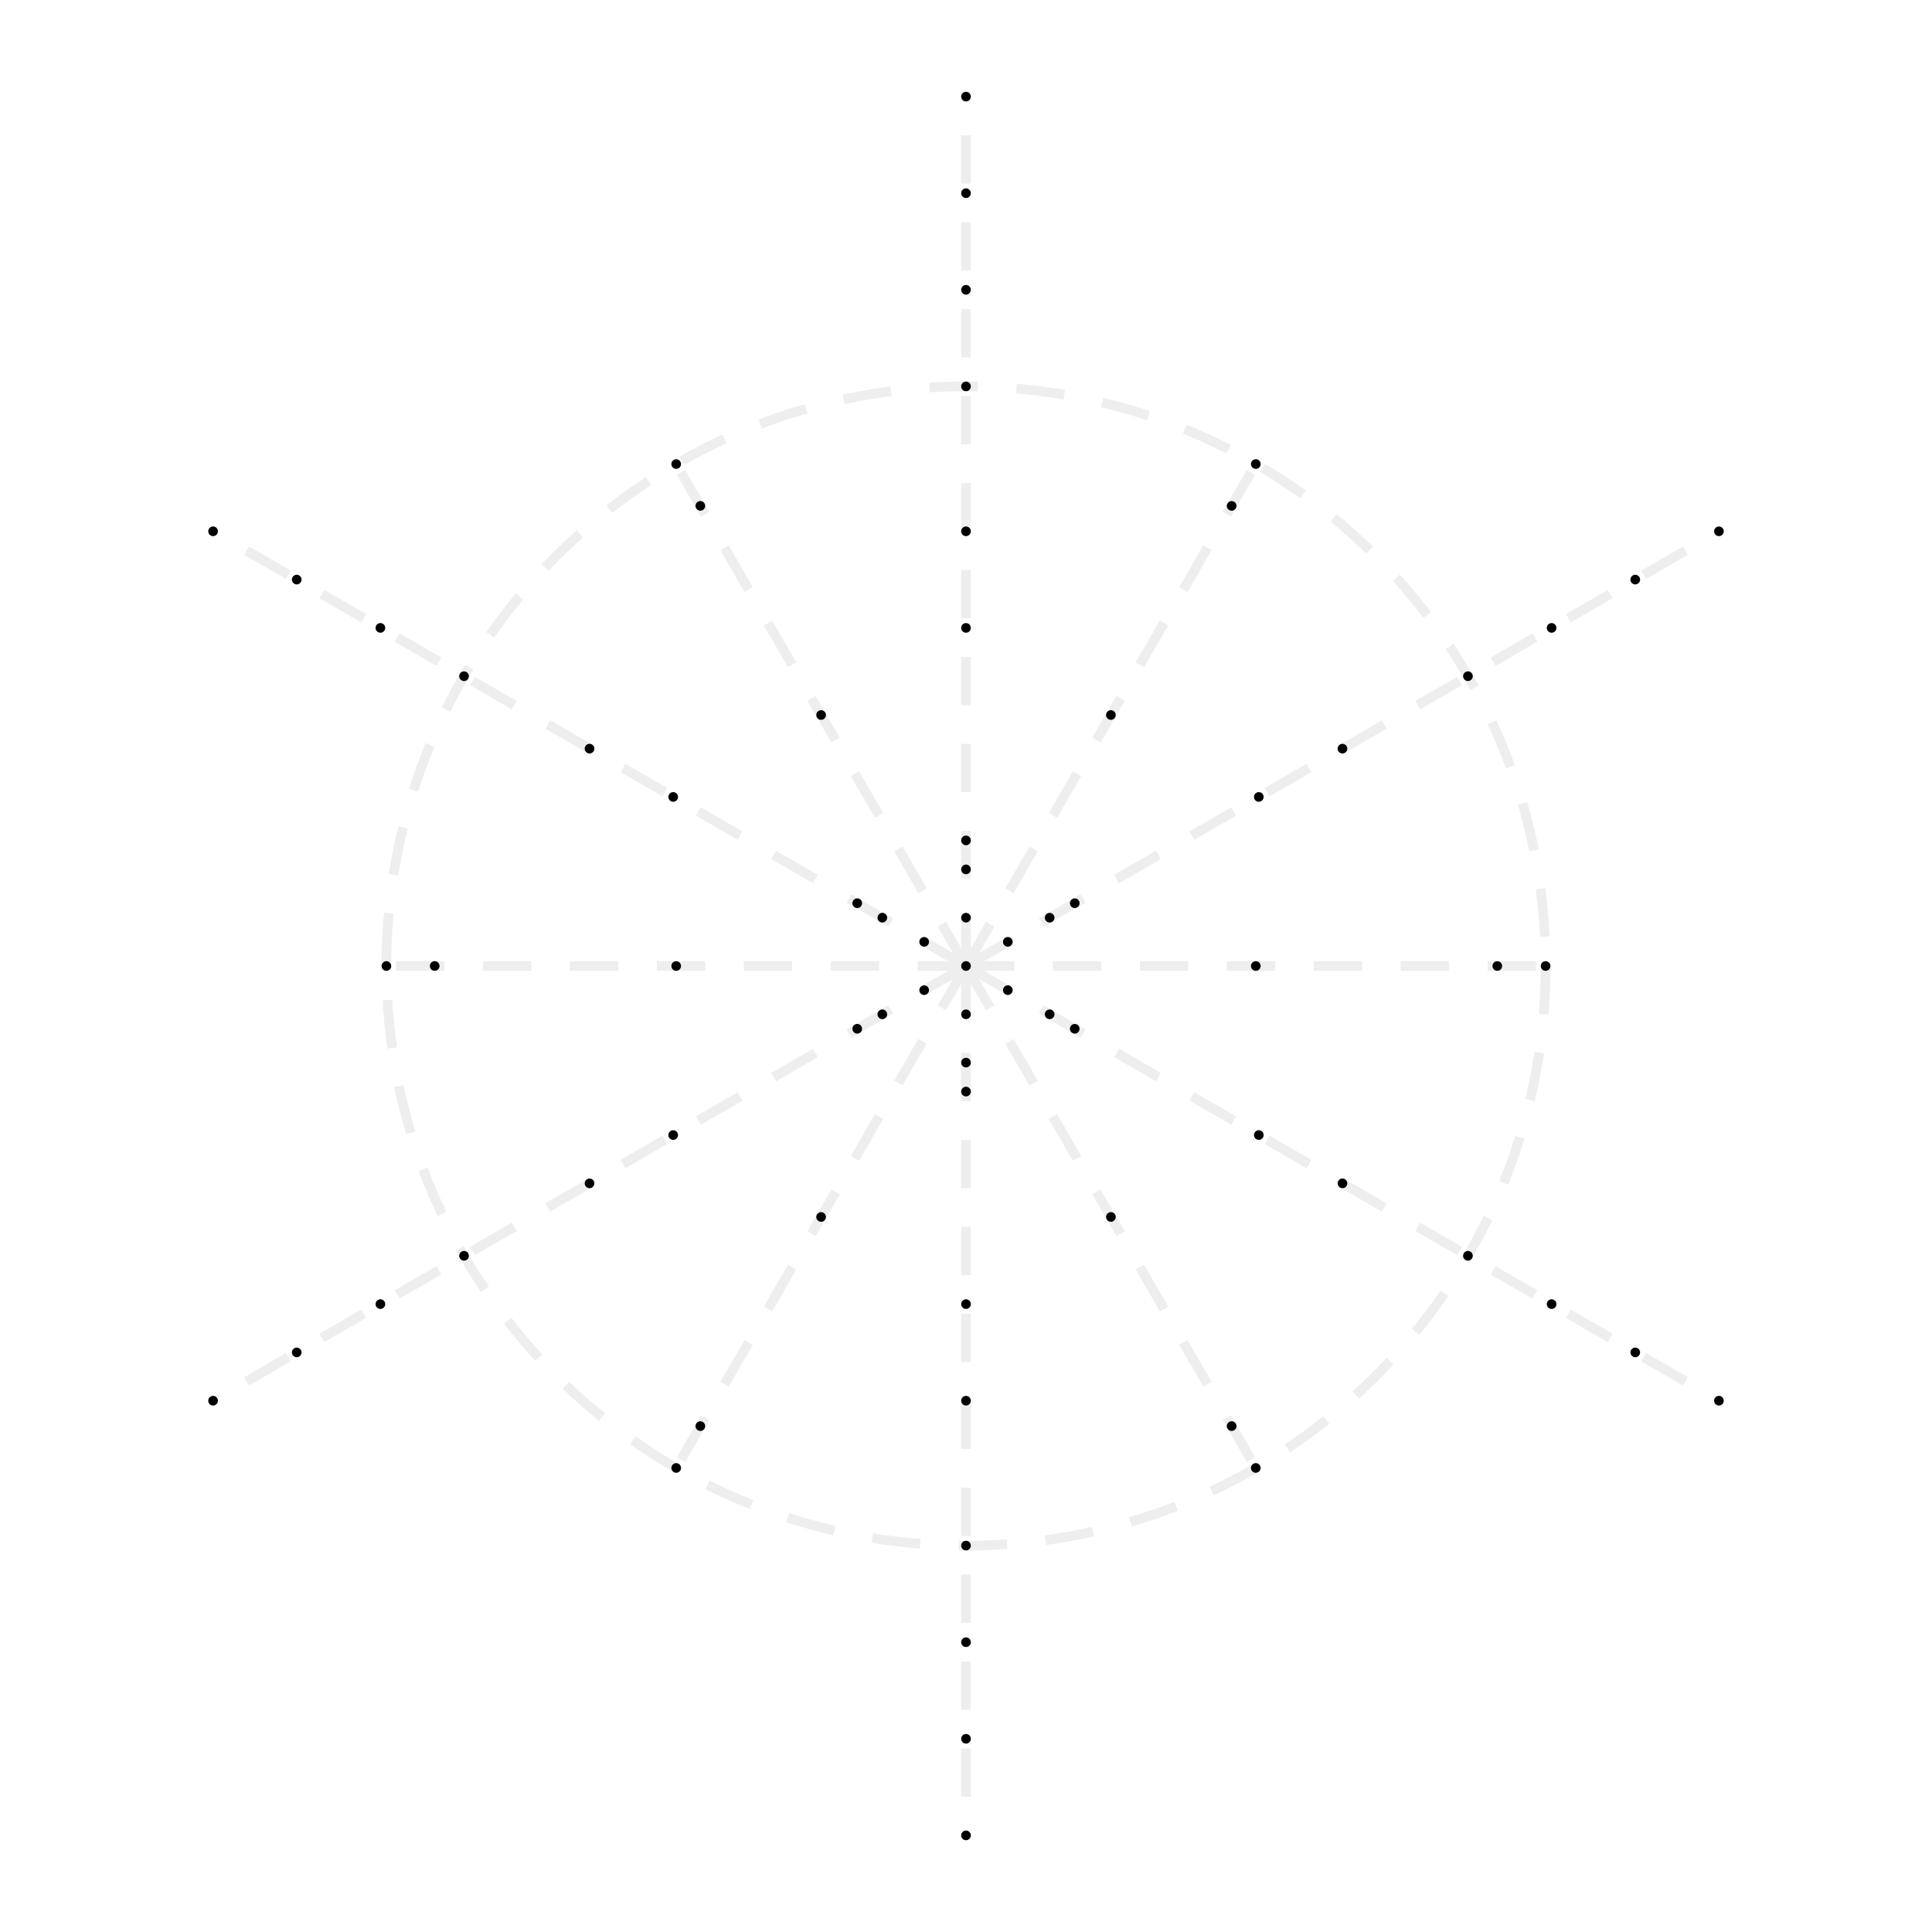
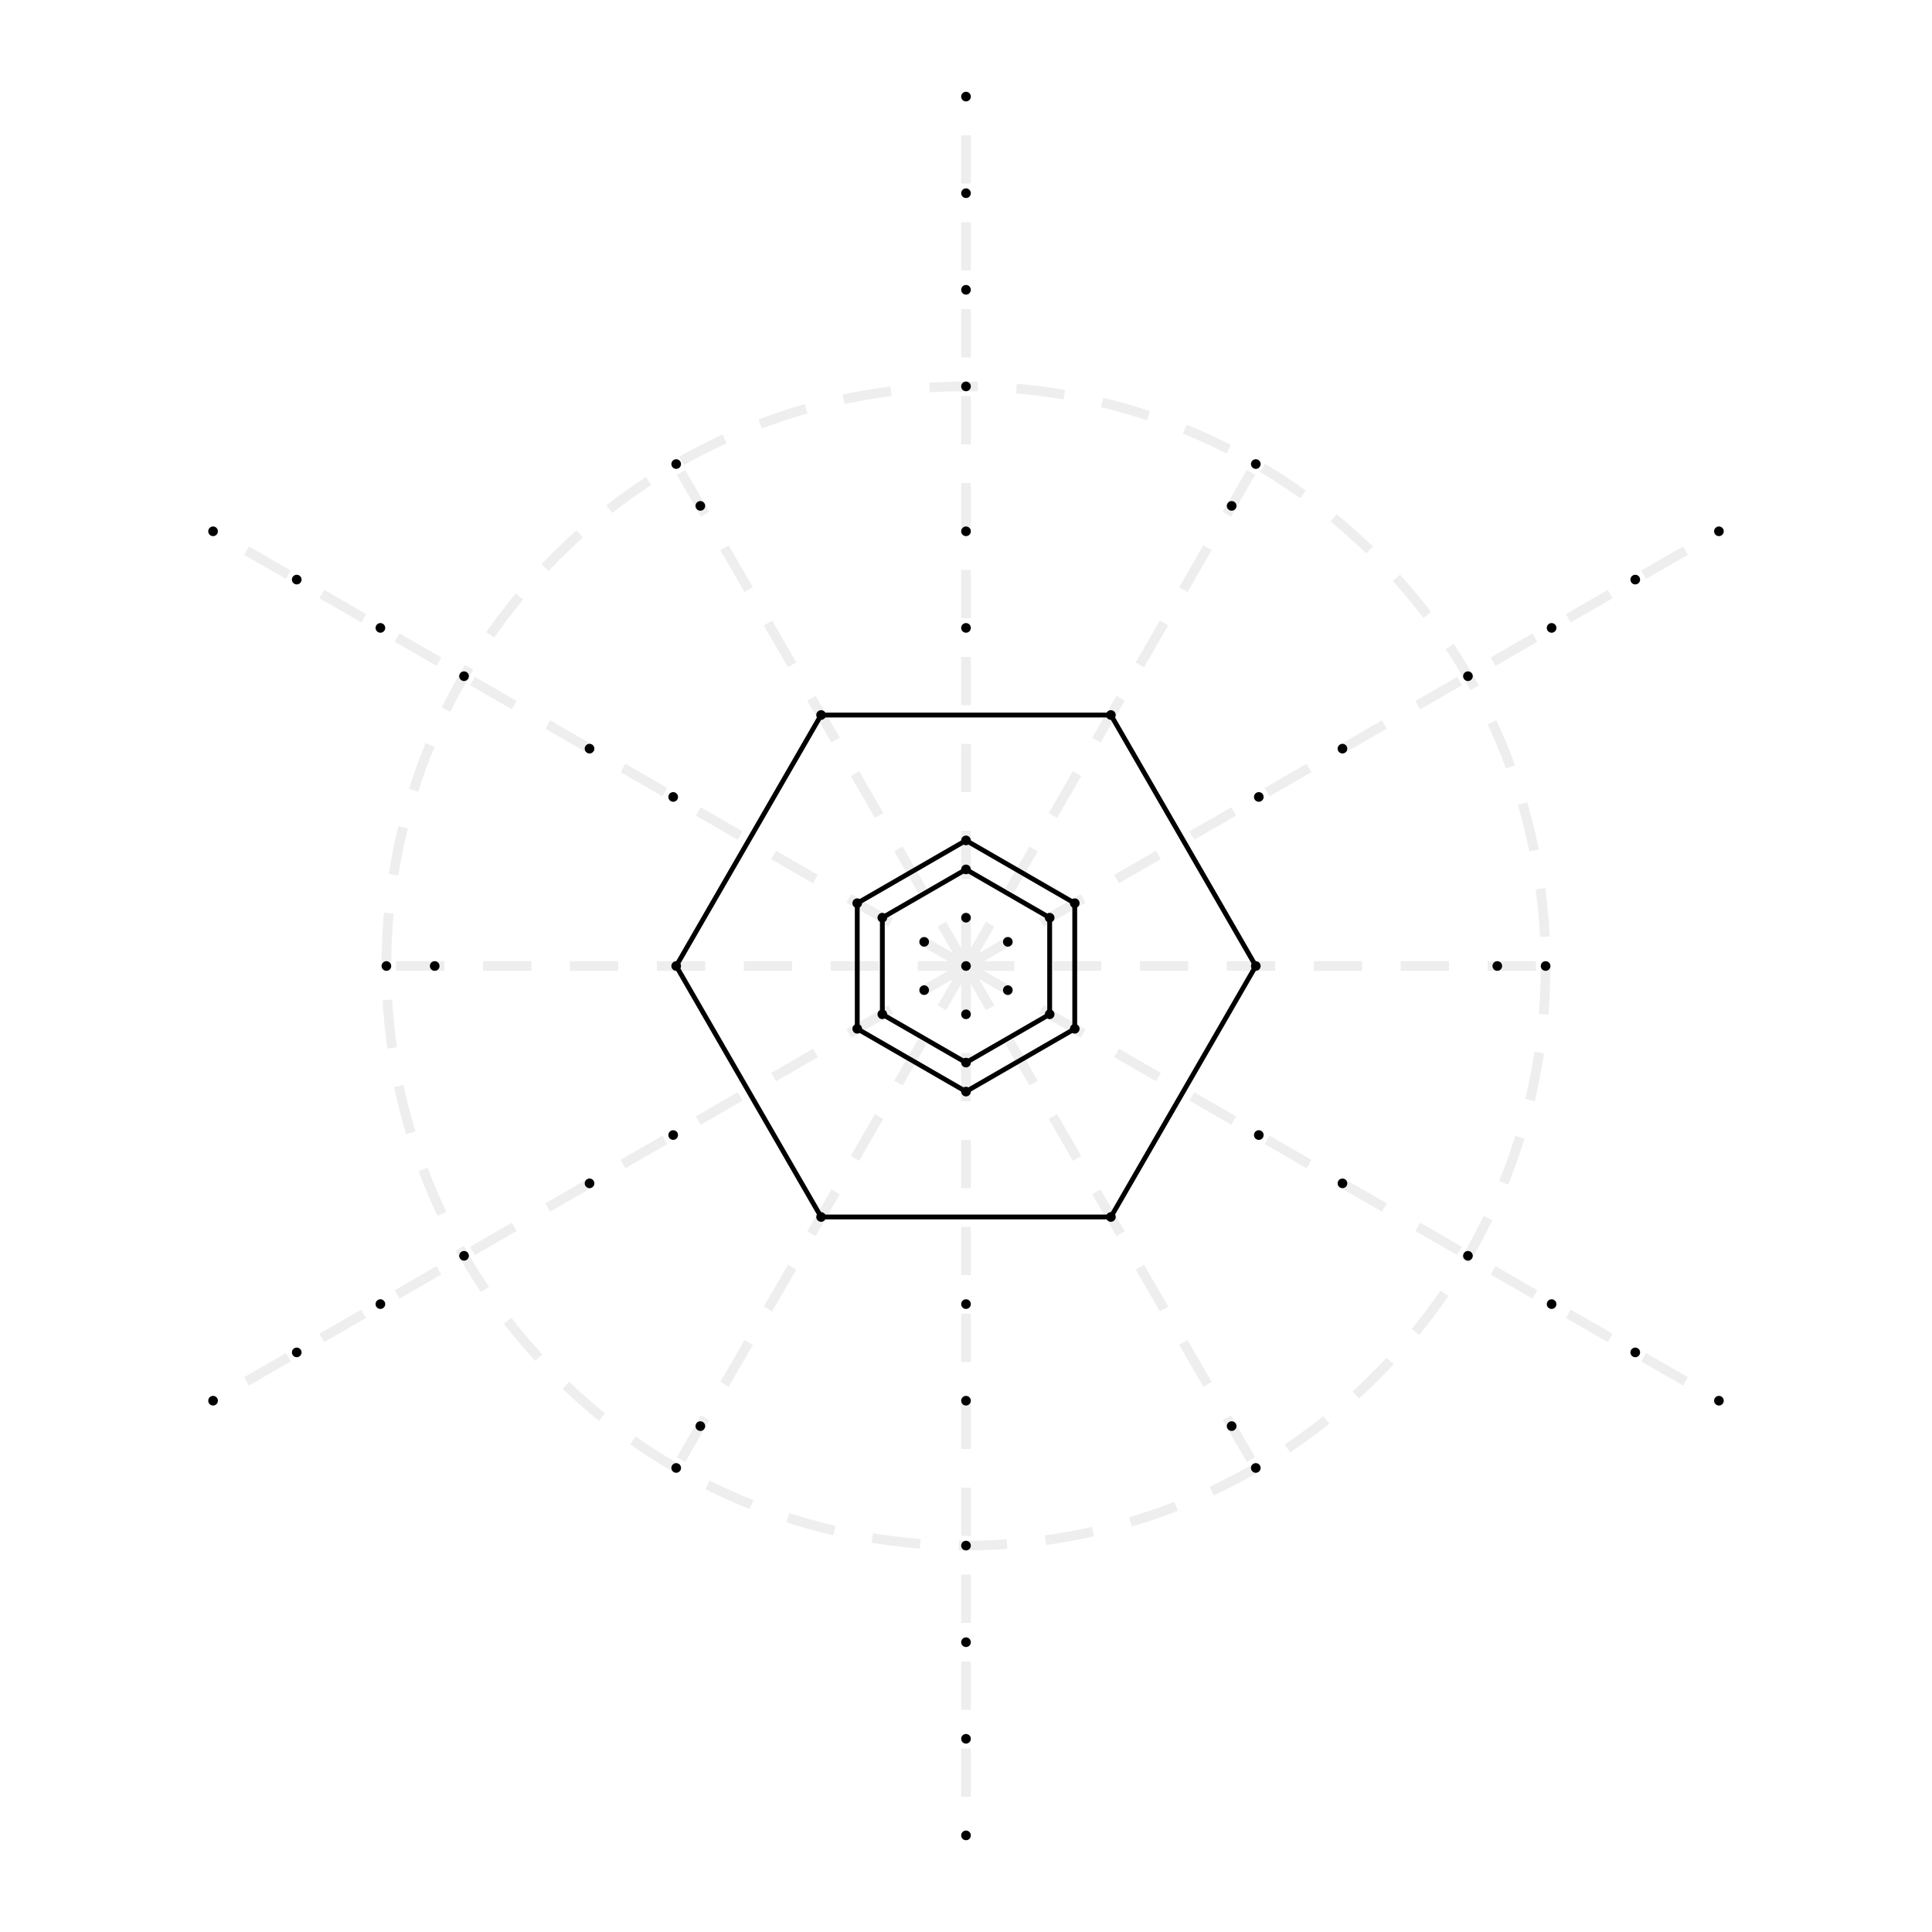
<svg xmlns="http://www.w3.org/2000/svg" xmlns:xlink="http://www.w3.org/1999/xlink" width="10in" height="10in" viewBox="-500 -500 1000 1000">
  <style type="text/css">
    .empty {
      fill: none;
    }
    .dashed {
      stroke: #eee;
      stroke-dasharray: 25,20;
      stroke-width: 5;
+     }
+     line {
+       stroke: black;
+       stroke-width: 2.5;
    }
  </style>
  <defs>
    <circle id="point" r="2.5" />
    <g id="short-line">
      <g id="half-short-line">
        <line x1="0" x2="300" y1="0" y2="0" class="dashed" />
        <use xlink:href="#point" transform="translate(150)" />
        <use xlink:href="#point" transform="translate(275)" />
        <use xlink:href="#point" transform="translate(300)" />
      </g>
      <use xlink:href="#half-short-line" transform="scale(-1)" />
    </g>
    <g id="long-line">
      <g id="half-long-line">
        <line x1="0" x2="450" y1="0" y2="0" class="dashed" />
        <use xlink:href="#point" transform="translate(25)" />
        <use xlink:href="#point" transform="translate(50)" />
        <use xlink:href="#point" transform="translate(65)" />
        <use xlink:href="#point" transform="translate(175)" />
        <use xlink:href="#point" transform="translate(225)" />
        <use xlink:href="#point" transform="translate(300)" />
        <use xlink:href="#point" transform="translate(350)" />
        <use xlink:href="#point" transform="translate(400)" />
        <use xlink:href="#point" transform="translate(450)" />
      </g>
      <use xlink:href="#half-long-line" transform="scale(-1)" />
    </g>
+     <line id="hex50" x1="-25" x2="25" y1="43.30" y2="43.30" />
+     <line id="hex65" x1="-32.5" x2="32.5" y1="56.29" y2="56.29" />
+     <line id="hex150" x1="-75" x2="75" y1="129.90" y2="129.90" />
  </defs>
  <g id="construction">
    <circle cx="0" cy="0" r="300" class="empty dashed" />
    <use xlink:href="#short-line" />
    <use xlink:href="#short-line" transform="rotate(60)" />
    <use xlink:href="#short-line" transform="rotate(120)" />
    <use xlink:href="#long-line" transform="rotate(30)" />
    <use xlink:href="#long-line" transform="rotate(90)" />
    <use xlink:href="#long-line" transform="rotate(150)" />
    <use xlink:href="#point" />
  </g>
+   <g id="hexagon50">
+     <use xlink:href="#hex50" transform="rotate(30)" />
+     <use xlink:href="#hex50" transform="rotate(90)" />
+     <use xlink:href="#hex50" transform="rotate(150)" />
+     <use xlink:href="#hex50" transform="rotate(210)" />
+     <use xlink:href="#hex50" transform="rotate(270)" />
+     <use xlink:href="#hex50" transform="rotate(330)" />
+   </g>
+   <g id="hexagon65">
+     <use xlink:href="#hex65" transform="rotate(30)" />
+     <use xlink:href="#hex65" transform="rotate(90)" />
+     <use xlink:href="#hex65" transform="rotate(150)" />
+     <use xlink:href="#hex65" transform="rotate(210)" />
+     <use xlink:href="#hex65" transform="rotate(270)" />
+     <use xlink:href="#hex65" transform="rotate(330)" />
+   </g>
+   <g id="hexagon150">
+     <use xlink:href="#hex150" />
+     <use xlink:href="#hex150" transform="rotate(60)" />
+     <use xlink:href="#hex150" transform="rotate(120)" />
+     <use xlink:href="#hex150" transform="rotate(180)" />
+     <use xlink:href="#hex150" transform="rotate(240)" />
+     <use xlink:href="#hex150" transform="rotate(300)" />
+   </g>
</svg>
